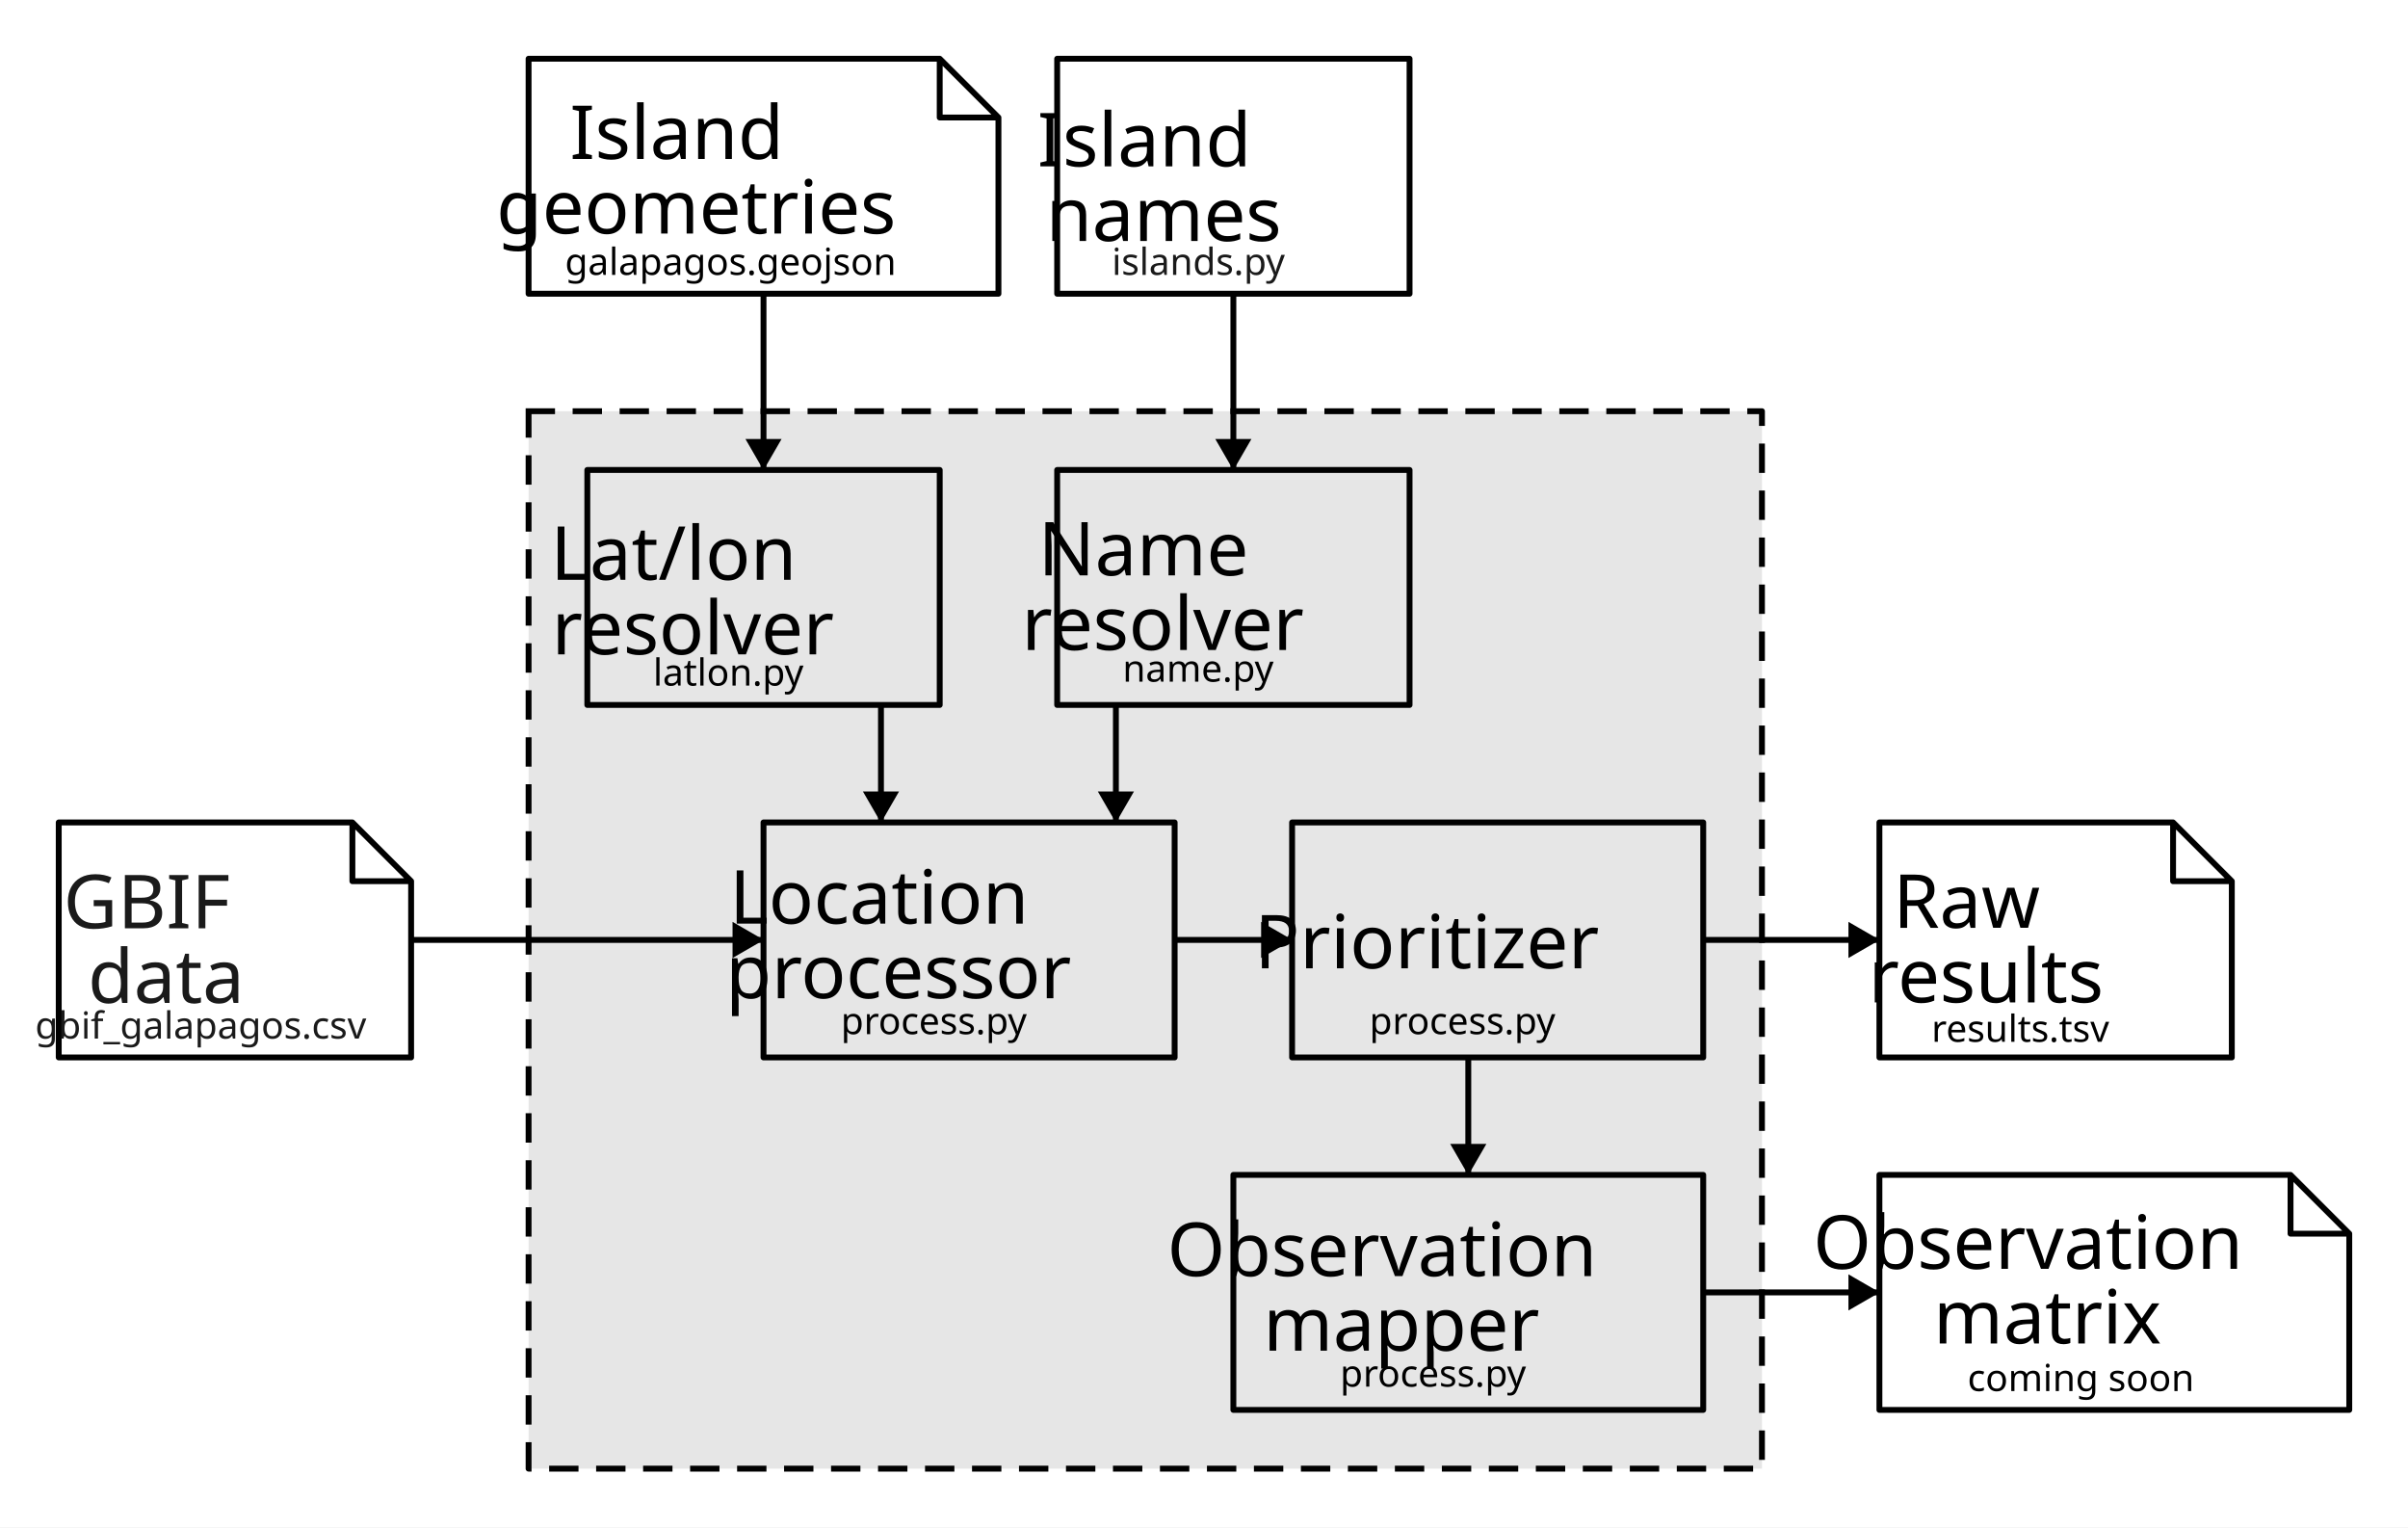
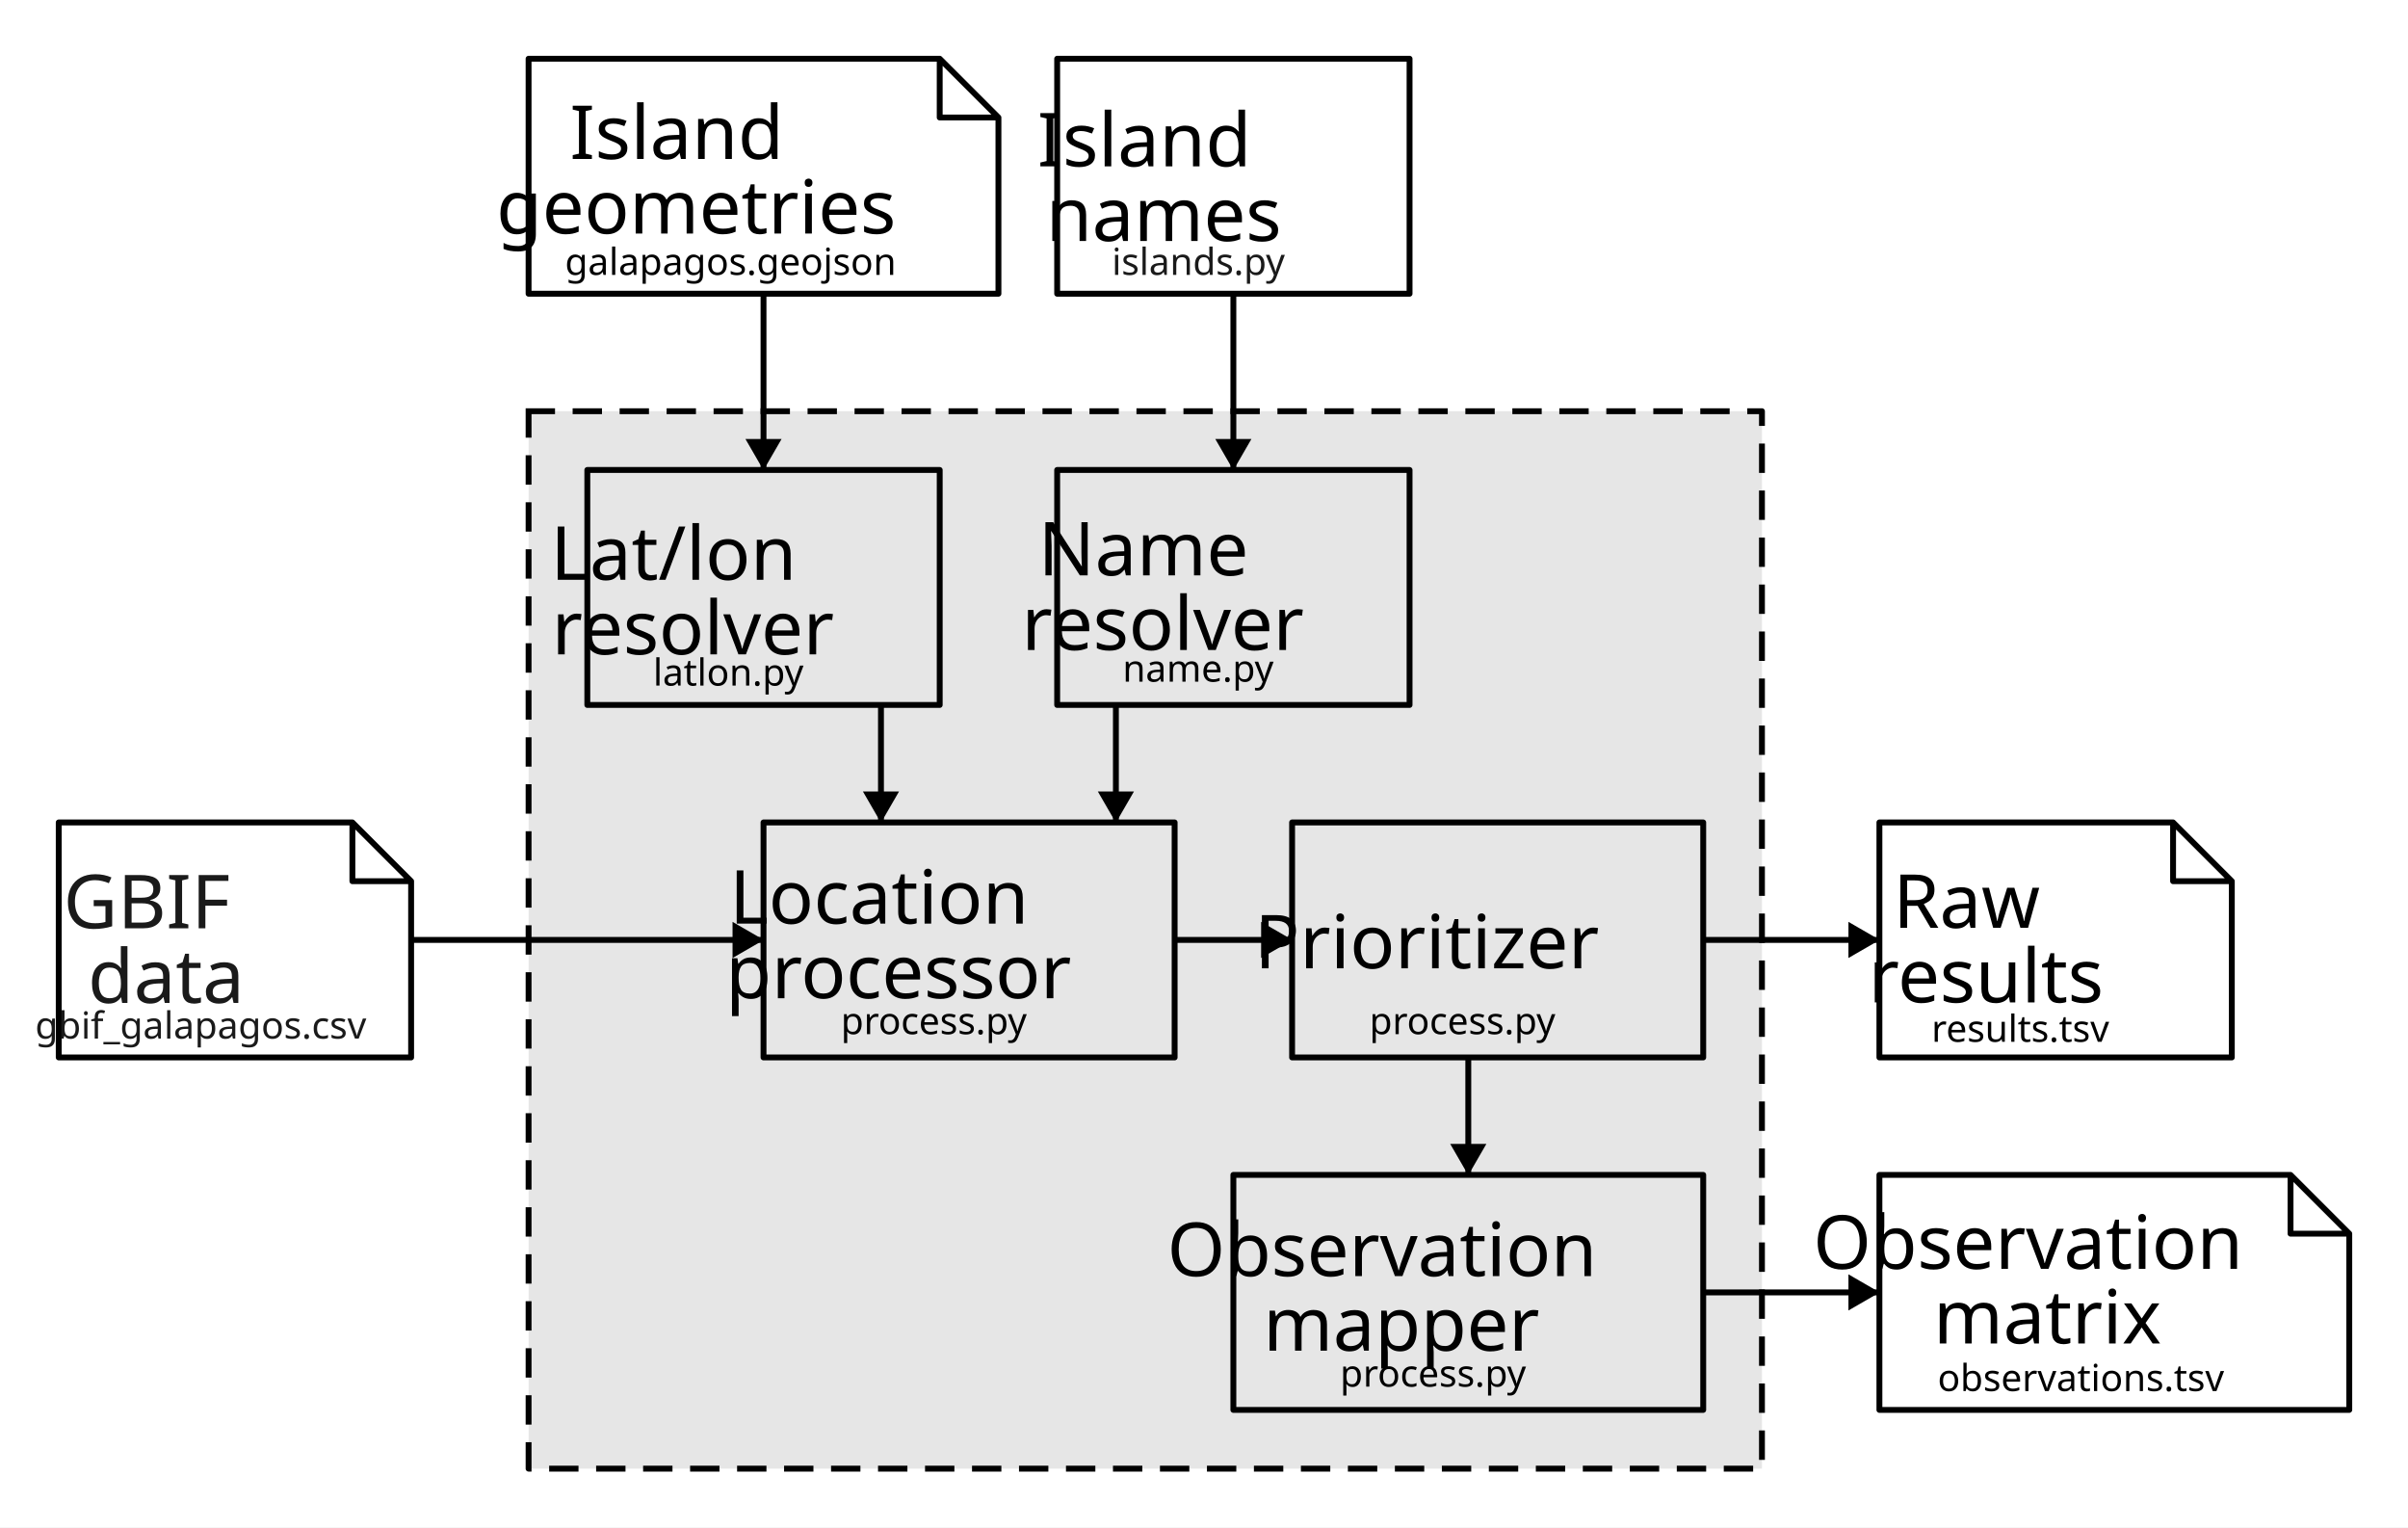
<svg xmlns="http://www.w3.org/2000/svg" width="410mm" height="260mm" viewBox="0 0 410 260" version="1.1" id="svg1">
  <defs id="defs1">
    <marker style="overflow:visible" id="Triangle" refX="3.5" refY="0" orient="auto-start-reverse" markerWidth="1" markerHeight="1" viewBox="0 0 1 1" preserveAspectRatio="xMidYMid">
      <path transform="scale(0.5)" style="fill:context-stroke;fill-rule:evenodd;stroke:context-stroke;stroke-width:1pt" d="M 5.77,0 -2.88,5 V -5 Z" id="path135" />
    </marker>
  </defs>
  <g id="layer1" transform="translate(80,50)">
    <rect style="fill:#ffffff;fill-opacity:0.999;stroke:none;stroke-width:1;stroke-linecap:butt;stroke-linejoin:round;stroke-dasharray:none;stroke-dashoffset:0" id="rect67" width="410" height="260" x="-80" y="-50" />
    <rect style="fill:#000000;fill-opacity:0.1;stroke:#000000;stroke-width:1;stroke-linecap:square;stroke-linejoin:round;stroke-dasharray:4, 4;stroke-dashoffset:0" id="rect40" width="210" height="180" x="10" y="20" />
    <text xml:space="preserve" style="font-size:12.7px;line-height:125%;font-family:'Linux Libertine';-inkscape-font-specification:'Linux Libertine';letter-spacing:0px;word-spacing:0px;writing-mode:lr-tb;fill:none;stroke:#000000;stroke-width:0.265px;stroke-linecap:butt;stroke-linejoin:miter;stroke-opacity:1" x="90" y="100" id="text3">
      <tspan id="tspan3" style="stroke-width:0.265px" x="90" y="100" />
    </text>
    <text xml:space="preserve" style="font-size:12.7px;line-height:125%;font-family:'Linux Libertine';-inkscape-font-specification:'Linux Libertine';letter-spacing:0px;word-spacing:0px;writing-mode:lr-tb;fill:none;stroke:#000000;stroke-width:0.265px;stroke-linecap:butt;stroke-linejoin:miter;stroke-opacity:1" x="80" y="70" id="text4">
      <tspan id="tspan4" style="stroke-width:0.265px" x="80" y="70" />
    </text>
    <g id="g67">
      <text xml:space="preserve" style="font-style:normal;font-variant:normal;font-weight:normal;font-stretch:normal;font-size:12.7px;line-height:100%;font-family:'Fira Sans Condensed';-inkscape-font-specification:'Fira Sans Condensed, ';text-align:center;writing-mode:lr-tb;text-anchor:middle;fill:#000000;fill-opacity:0.999;stroke:none;stroke-width:0.2;stroke-linecap:square;stroke-linejoin:round" x="50.083" y="-22.94" id="text5">
        <tspan id="tspan5" style="font-size:12.7px;fill:#000000;fill-opacity:0.999;stroke:none;stroke-width:0.2" x="50.083" y="-22.94">Island</tspan>
        <tspan style="font-size:12.7px;fill:#000000;fill-opacity:0.999;stroke:none;stroke-width:0.2" x="50.083" y="-10.24" id="tspan6">geometries</tspan>
      </text>
      <path id="rect22" style="fill:none;fill-opacity:0.999;stroke:#000000;stroke-linecap:square;stroke-linejoin:round" d="m 10,-40 h 70 l 10,10 -10,-10 v 10 h 10 l 10e-7,30 h -80 z" />
      <text xml:space="preserve" style="font-style:normal;font-variant:normal;font-weight:normal;font-stretch:normal;font-size:6.35px;line-height:100%;font-family:'Fira Sans Condensed';-inkscape-font-specification:'Fira Sans Condensed, ';text-align:center;writing-mode:lr-tb;text-anchor:middle;fill:#000000;fill-opacity:0.999;stroke:none;stroke-width:1;stroke-linecap:butt;stroke-linejoin:round;stroke-dasharray:none;stroke-dashoffset:0" x="50.178" y="-3.212" id="text52">
        <tspan id="tspan52" style="fill:#000000;stroke:none;stroke-width:1" x="50.178" y="-3.212">galapagos.geojson</tspan>
      </text>
    </g>
    <g id="g32" transform="translate(-140,60)">
      <text xml:space="preserve" style="font-style:normal;font-variant:normal;font-weight:normal;font-stretch:normal;font-size:12.7px;line-height:100%;font-family:'Fira Sans Condensed';-inkscape-font-specification:'Fira Sans Condensed, ';text-align:center;letter-spacing:0px;word-spacing:0px;writing-mode:lr-tb;text-anchor:middle;fill:#1a1a1a;stroke:none;stroke-width:0.265px;stroke-linecap:butt;stroke-linejoin:miter;stroke-opacity:1" x="99.844" y="48.019" id="text1">
        <tspan id="tspan1" style="font-style:normal;font-variant:normal;font-weight:normal;font-stretch:normal;line-height:100%;font-family:'Fira Sans Condensed';-inkscape-font-specification:'Fira Sans Condensed, ';text-align:center;text-anchor:middle;fill:#1a1a1a;stroke:none;stroke-width:0.265px" x="99.844" y="48.019">GBIF</tspan>
        <tspan style="font-style:normal;font-variant:normal;font-weight:normal;font-stretch:normal;line-height:100%;font-family:'Fira Sans Condensed';-inkscape-font-specification:'Fira Sans Condensed, ';text-align:center;text-anchor:middle;fill:#1a1a1a;stroke:none;stroke-width:0.265px" x="99.844" y="60.719" id="tspan2">data</tspan>
      </text>
      <path id="rect25" style="fill:none;fill-opacity:0.999;stroke:#000000;stroke-linecap:square;stroke-linejoin:round" d="m 70,30 h 50 l 10,10 -10,-10 v 10 h 10 v 30 H 70 Z" />
      <text xml:space="preserve" style="font-style:normal;font-variant:normal;font-weight:normal;font-stretch:normal;font-size:6.35px;line-height:100%;font-family:'Fira Sans Condensed';-inkscape-font-specification:'Fira Sans Condensed, ';text-align:center;letter-spacing:0px;word-spacing:0px;writing-mode:lr-tb;text-anchor:middle;fill:#1a1a1a;stroke:none;stroke-width:0.265px;stroke-linecap:butt;stroke-linejoin:miter;stroke-opacity:1" x="99.965" y="66.788" id="text49">
        <tspan style="font-style:normal;font-variant:normal;font-weight:normal;font-stretch:normal;font-size:6.35px;line-height:100%;font-family:'Fira Sans Condensed';-inkscape-font-specification:'Fira Sans Condensed, ';text-align:center;text-anchor:middle;fill:#1a1a1a;stroke:none;stroke-width:0.265px" x="99.965" y="66.788" id="tspan50">gbif_galapagos.csv</tspan>
      </text>
    </g>
    <path style="fill:none;fill-opacity:0.999;stroke:#000000;stroke-width:1;stroke-linecap:butt;stroke-linejoin:round;stroke-dasharray:none;stroke-dashoffset:0;marker-end:url(#Triangle)" d="M -10,110 H 50" id="path40" />
    <path style="fill:none;fill-opacity:0.999;stroke:#000000;stroke-width:1;stroke-linecap:butt;stroke-linejoin:round;stroke-dasharray:none;stroke-dashoffset:0;marker-end:url(#Triangle)" d="m 120,110 h 20" id="path41" />
    <path style="fill:none;fill-opacity:0.999;stroke:#000000;stroke-width:1;stroke-linecap:butt;stroke-linejoin:round;stroke-dasharray:none;stroke-dashoffset:0;marker-end:url(#Triangle)" d="m 210,110 h 30" id="path42" />
    <path style="fill:none;fill-opacity:0.999;stroke:#000000;stroke-width:1;stroke-linecap:butt;stroke-linejoin:round;stroke-dasharray:none;stroke-dashoffset:0;marker-end:url(#Triangle)" d="m 170,130 v 20" id="path43" />
    <path style="fill:none;fill-opacity:0.999;stroke:#000000;stroke-width:1;stroke-linecap:butt;stroke-linejoin:round;stroke-dasharray:none;stroke-dashoffset:0;marker-end:url(#Triangle)" d="m 210,170 h 30" id="path44" />
    <path style="fill:none;fill-opacity:0.999;stroke:#000000;stroke-width:1;stroke-linecap:butt;stroke-linejoin:round;stroke-dasharray:none;stroke-dashoffset:0;marker-end:url(#Triangle)" d="M 70,70 V 90" id="path45" />
    <path style="fill:none;fill-opacity:0.999;stroke:#000000;stroke-width:1;stroke-linecap:butt;stroke-linejoin:round;stroke-dasharray:none;stroke-dashoffset:0;marker-end:url(#Triangle)" d="M 110,70 V 90" id="path46" />
    <path style="fill:none;fill-opacity:0.999;stroke:#000000;stroke-width:1;stroke-linecap:butt;stroke-linejoin:round;stroke-dasharray:none;stroke-dashoffset:0;marker-end:url(#Triangle)" d="M 50,0 V 30" id="path47" />
    <path style="fill:none;fill-opacity:0.999;stroke:#000000;stroke-width:1;stroke-linecap:butt;stroke-linejoin:round;stroke-dasharray:none;stroke-dashoffset:0;marker-end:url(#Triangle)" d="M 130,0 V 30" id="path48" />
    <g id="g68">
      <text xml:space="preserve" style="font-style:normal;font-variant:normal;font-weight:normal;font-stretch:normal;font-size:12.7px;line-height:100%;font-family:'Fira Sans Condensed';-inkscape-font-specification:'Fira Sans Condensed, ';text-align:center;writing-mode:lr-tb;text-anchor:middle;fill:#000000;fill-opacity:0.999;stroke:none;stroke-width:0.2;stroke-linecap:square;stroke-linejoin:round" x="129.702" y="-21.676" id="text7">
        <tspan id="tspan7" style="stroke-width:0.2" x="129.702" y="-21.676">Island</tspan>
        <tspan style="stroke-width:0.2" x="129.702" y="-8.976" id="tspan8">names</tspan>
      </text>
      <path id="rect24" style="fill:none;fill-opacity:0.999;stroke:#000000;stroke-linecap:square;stroke-linejoin:round" d="M 100,-40 160,-40 l 1e-5,40 h -60 z" />
      <text xml:space="preserve" style="font-style:normal;font-variant:normal;font-weight:normal;font-stretch:normal;font-size:6.35px;line-height:100%;font-family:'Fira Sans Condensed';-inkscape-font-specification:'Fira Sans Condensed, ';text-align:center;letter-spacing:0px;word-spacing:0px;writing-mode:lr-tb;text-anchor:middle;fill:#1a1a1a;stroke:none;stroke-width:0.265px;stroke-linecap:butt;stroke-linejoin:miter;stroke-opacity:1" x="129.819" y="-3.212" id="text51">
        <tspan style="font-style:normal;font-variant:normal;font-weight:normal;font-stretch:normal;font-size:6.35px;line-height:100%;font-family:'Fira Sans Condensed';-inkscape-font-specification:'Fira Sans Condensed, ';text-align:center;text-anchor:middle;fill:#1a1a1a;stroke:none;stroke-width:0.265px" x="129.819" y="-3.212" id="tspan51">islands.py</tspan>
      </text>
    </g>
    <g id="g65">
      <text xml:space="preserve" style="font-style:normal;font-variant:normal;font-weight:normal;font-stretch:normal;font-size:12.7px;line-height:100%;font-family:'Fira Sans Condensed';-inkscape-font-specification:'Fira Sans Condensed, ';text-align:center;writing-mode:lr-tb;text-anchor:middle;fill:#000000;fill-opacity:0.999;stroke:none;stroke-width:0.2;stroke-linecap:square;stroke-linejoin:round" x="49.536" y="48.692" id="text21">
        <tspan id="tspan21" style="stroke-width:0.2" x="49.536" y="48.692">Lat/lon</tspan>
        <tspan style="stroke-width:0.2" x="49.536" y="61.392" id="tspan22">resolver</tspan>
      </text>
      <rect style="fill:none;fill-opacity:0.999;stroke:#000000;stroke-width:1;stroke-linecap:square;stroke-linejoin:round;stroke-dasharray:none" id="rect30" width="60" height="40" x="20" y="30" />
      <text xml:space="preserve" style="font-style:normal;font-variant:normal;font-weight:normal;font-stretch:normal;font-size:6.35px;line-height:100%;font-family:'Fira Sans Condensed';-inkscape-font-specification:'Fira Sans Condensed, ';text-align:center;writing-mode:lr-tb;text-anchor:middle;fill:#000000;fill-opacity:0.999;stroke:none;stroke-width:1;stroke-linecap:butt;stroke-linejoin:round;stroke-dasharray:none;stroke-dashoffset:0" x="49.787" y="66.705" id="text53">
        <tspan id="tspan53" style="stroke-width:1" x="49.787" y="66.705">latlon.py</tspan>
      </text>
    </g>
    <g id="g64">
      <text xml:space="preserve" style="font-style:normal;font-variant:normal;font-weight:normal;font-stretch:normal;font-size:12.7px;line-height:100%;font-family:'Fira Sans Condensed';-inkscape-font-specification:'Fira Sans Condensed, ';text-align:center;writing-mode:lr-tb;text-anchor:middle;fill:#000000;fill-opacity:0.999;stroke:none;stroke-width:0.2;stroke-linecap:square;stroke-linejoin:round" x="129.536" y="47.943" id="text19">
        <tspan id="tspan19" style="stroke-width:0.2" x="129.536" y="47.943">Name</tspan>
        <tspan style="stroke-width:0.2" x="129.536" y="60.643" id="tspan20">resolver</tspan>
      </text>
      <rect style="fill:none;fill-opacity:0.999;stroke:#000000;stroke-width:1;stroke-linecap:square;stroke-linejoin:round;stroke-dasharray:none" id="rect31" width="60" height="40" x="100" y="30" />
      <text xml:space="preserve" style="font-style:normal;font-variant:normal;font-weight:normal;font-stretch:normal;font-size:6.35px;line-height:100%;font-family:'Fira Sans Condensed';-inkscape-font-specification:'Fira Sans Condensed, ';text-align:center;writing-mode:lr-tb;text-anchor:middle;fill:#000000;fill-opacity:0.999;stroke:none;stroke-width:1;stroke-linecap:butt;stroke-linejoin:round;stroke-dasharray:none;stroke-dashoffset:0" x="129.775" y="66.038" id="text54">
        <tspan id="tspan54" style="stroke-width:1" x="129.775" y="66.038">name.py</tspan>
      </text>
    </g>
    <g id="g59">
      <text xml:space="preserve" style="font-style:normal;font-variant:normal;font-weight:normal;font-stretch:normal;font-size:12.7px;line-height:100%;font-family:'Fira Sans Condensed';-inkscape-font-specification:'Fira Sans Condensed, ';text-align:center;writing-mode:lr-tb;text-anchor:middle;fill:#000000;fill-opacity:0.999;stroke:none;stroke-width:0.2;stroke-linecap:square;stroke-linejoin:round" x="84.536" y="107.225" id="text13">
        <tspan id="tspan13" style="stroke-width:0.2" x="84.536" y="107.225">Location</tspan>
        <tspan style="stroke-width:0.2" x="84.536" y="119.925" id="tspan14">processor</tspan>
      </text>
      <rect style="fill:none;fill-opacity:0.999;stroke:#000000;stroke-width:1;stroke-linecap:square;stroke-linejoin:round;stroke-dasharray:none" id="rect23" width="70" height="40" x="50" y="90" />
      <text xml:space="preserve" style="font-style:normal;font-variant:normal;font-weight:normal;font-stretch:normal;font-size:6.35px;line-height:100%;font-family:'Fira Sans Condensed';-inkscape-font-specification:'Fira Sans Condensed, ';text-align:center;writing-mode:lr-tb;text-anchor:middle;fill:#000000;fill-opacity:0.999;stroke:none;stroke-width:1;stroke-linecap:butt;stroke-linejoin:round;stroke-dasharray:none;stroke-dashoffset:0" x="84.775" y="126.038" id="text55">
        <tspan id="tspan55" style="stroke-width:1" x="84.775" y="126.038">process.py</tspan>
      </text>
    </g>
    <g id="g60">
      <text xml:space="preserve" style="font-style:normal;font-variant:normal;font-weight:normal;font-stretch:normal;font-size:12.7px;line-height:100%;font-family:'Fira Sans Condensed';-inkscape-font-specification:'Fira Sans Condensed, ';text-align:center;writing-mode:lr-tb;text-anchor:middle;fill:#000000;fill-opacity:0.999;stroke:none;stroke-width:0.2;stroke-linecap:square;stroke-linejoin:round" x="174.505" y="114.839" id="text17">
        <tspan style="stroke-width:0.2" x="174.505" y="114.839" id="tspan18">Prioritizer</tspan>
      </text>
      <rect style="fill:none;fill-opacity:0.999;stroke:#000000;stroke-width:1;stroke-linecap:square;stroke-linejoin:round;stroke-dasharray:none" id="rect29" width="70" height="40" x="140" y="90" />
      <text xml:space="preserve" style="font-style:normal;font-variant:normal;font-weight:normal;font-stretch:normal;font-size:6.35px;line-height:100%;font-family:'Fira Sans Condensed';-inkscape-font-specification:'Fira Sans Condensed, ';text-align:center;writing-mode:lr-tb;text-anchor:middle;fill:#000000;fill-opacity:0.999;stroke:none;stroke-width:1;stroke-linecap:butt;stroke-linejoin:round;stroke-dasharray:none;stroke-dashoffset:0" x="174.775" y="126.038" id="text56">
        <tspan id="tspan56" style="stroke-width:1" x="174.775" y="126.038">process.py</tspan>
      </text>
    </g>
    <g id="g61">
      <text xml:space="preserve" style="font-style:normal;font-variant:normal;font-weight:normal;font-stretch:normal;font-size:12.7px;line-height:100%;font-family:'Fira Sans Condensed';-inkscape-font-specification:'Fira Sans Condensed, ';text-align:center;writing-mode:lr-tb;text-anchor:middle;fill:#000000;fill-opacity:0.999;stroke:none;stroke-width:0.2;stroke-linecap:square;stroke-linejoin:round" x="170.165" y="167.225" id="text15">
        <tspan id="tspan15" style="stroke-width:0.2" x="170.165" y="167.225">Observation</tspan>
        <tspan style="stroke-width:0.2" x="170.165" y="179.925" id="tspan16">mapper</tspan>
      </text>
      <rect style="fill:none;fill-opacity:0.999;stroke:#000000;stroke-width:1;stroke-linecap:square;stroke-linejoin:round;stroke-dasharray:none" id="rect28" width="80" height="40" x="130" y="150" />
      <text xml:space="preserve" style="font-style:normal;font-variant:normal;font-weight:normal;font-stretch:normal;font-size:6.35px;line-height:100%;font-family:'Fira Sans Condensed';-inkscape-font-specification:'Fira Sans Condensed, ';text-align:center;writing-mode:lr-tb;text-anchor:middle;fill:#000000;fill-opacity:0.999;stroke:none;stroke-width:1;stroke-linecap:butt;stroke-linejoin:round;stroke-dasharray:none;stroke-dashoffset:0" x="169.775" y="186.038" id="text57">
        <tspan id="tspan57" style="stroke-width:1" x="169.775" y="186.038">process.py</tspan>
      </text>
    </g>
    <g id="g62" transform="translate(-1.7120909e-5)">
      <text xml:space="preserve" style="font-style:normal;font-variant:normal;font-weight:normal;font-stretch:normal;font-size:12.7px;line-height:100%;font-family:'Fira Sans Condensed';-inkscape-font-specification:'Fira Sans Condensed, ';text-align:center;writing-mode:lr-tb;text-anchor:middle;fill:#000000;fill-opacity:0.999;stroke:none;stroke-width:0.2;stroke-linecap:square;stroke-linejoin:round" x="269.702" y="107.943" id="text9">
        <tspan id="tspan9" style="stroke-width:0.2" x="269.702" y="107.943">Raw</tspan>
        <tspan style="stroke-width:0.2" x="269.702" y="120.643" id="tspan10">results</tspan>
      </text>
      <path id="rect26" style="fill:none;fill-opacity:0.999;stroke:#000000;stroke-linecap:square;stroke-linejoin:round" d="M 240,90 290,90 300,100 290,90 V 100 h 10 l 2e-5,30 h -60 z" />
      <text xml:space="preserve" style="font-style:normal;font-variant:normal;font-weight:normal;font-stretch:normal;font-size:6.35px;line-height:100%;font-family:'Fira Sans Condensed';-inkscape-font-specification:'Fira Sans Condensed, ';text-align:center;writing-mode:lr-tb;text-anchor:middle;fill:#000000;fill-opacity:0.999;stroke:none;stroke-width:1;stroke-linecap:butt;stroke-linejoin:round;stroke-dasharray:none;stroke-dashoffset:0" x="269.775" y="127.337" id="text58">
        <tspan id="tspan58" style="stroke-width:1" x="269.775" y="127.337">results.tsv</tspan>
      </text>
    </g>
    <g id="g63">
      <text xml:space="preserve" style="font-style:normal;font-variant:normal;font-weight:normal;font-stretch:normal;font-size:12.7px;line-height:100%;font-family:'Fira Sans Condensed';-inkscape-font-specification:'Fira Sans Condensed, ';text-align:center;writing-mode:lr-tb;text-anchor:middle;fill:#000000;fill-opacity:0.999;stroke:none;stroke-width:0.2;stroke-linecap:square;stroke-linejoin:round" x="280.165" y="165.989" id="text11">
        <tspan id="tspan11" style="stroke-width:0.2" x="280.165" y="165.989">Observation</tspan>
        <tspan style="stroke-width:0.2" x="280.165" y="178.689" id="tspan12">matrix</tspan>
      </text>
      <path id="rect27" style="fill:none;fill-opacity:0.999;stroke:#000000;stroke-linecap:square;stroke-linejoin:round" d="m 240,150 h 70 l 10,10 -10,-10 v 10 h 10 v 30 h -80 z" />
      <text xml:space="preserve" style="font-style:normal;font-variant:normal;font-weight:normal;font-stretch:normal;font-size:6.35px;line-height:100%;font-family:'Fira Sans Condensed';-inkscape-font-specification:'Fira Sans Condensed, ';text-align:center;writing-mode:lr-tb;text-anchor:middle;fill:#000000;fill-opacity:0.999;stroke:none;stroke-width:1;stroke-linecap:butt;stroke-linejoin:round;stroke-dasharray:none;stroke-dashoffset:0" x="280.086" y="186.788" id="text59">
-         <tspan id="tspan59" style="stroke-width:1" x="280.086" y="186.788">coming soon</tspan>
+         <tspan style="stroke-width:1" x="280.086" y="186.788" id="tspan17">observations.tsv</tspan>
      </text>
    </g>
  </g>
</svg>
